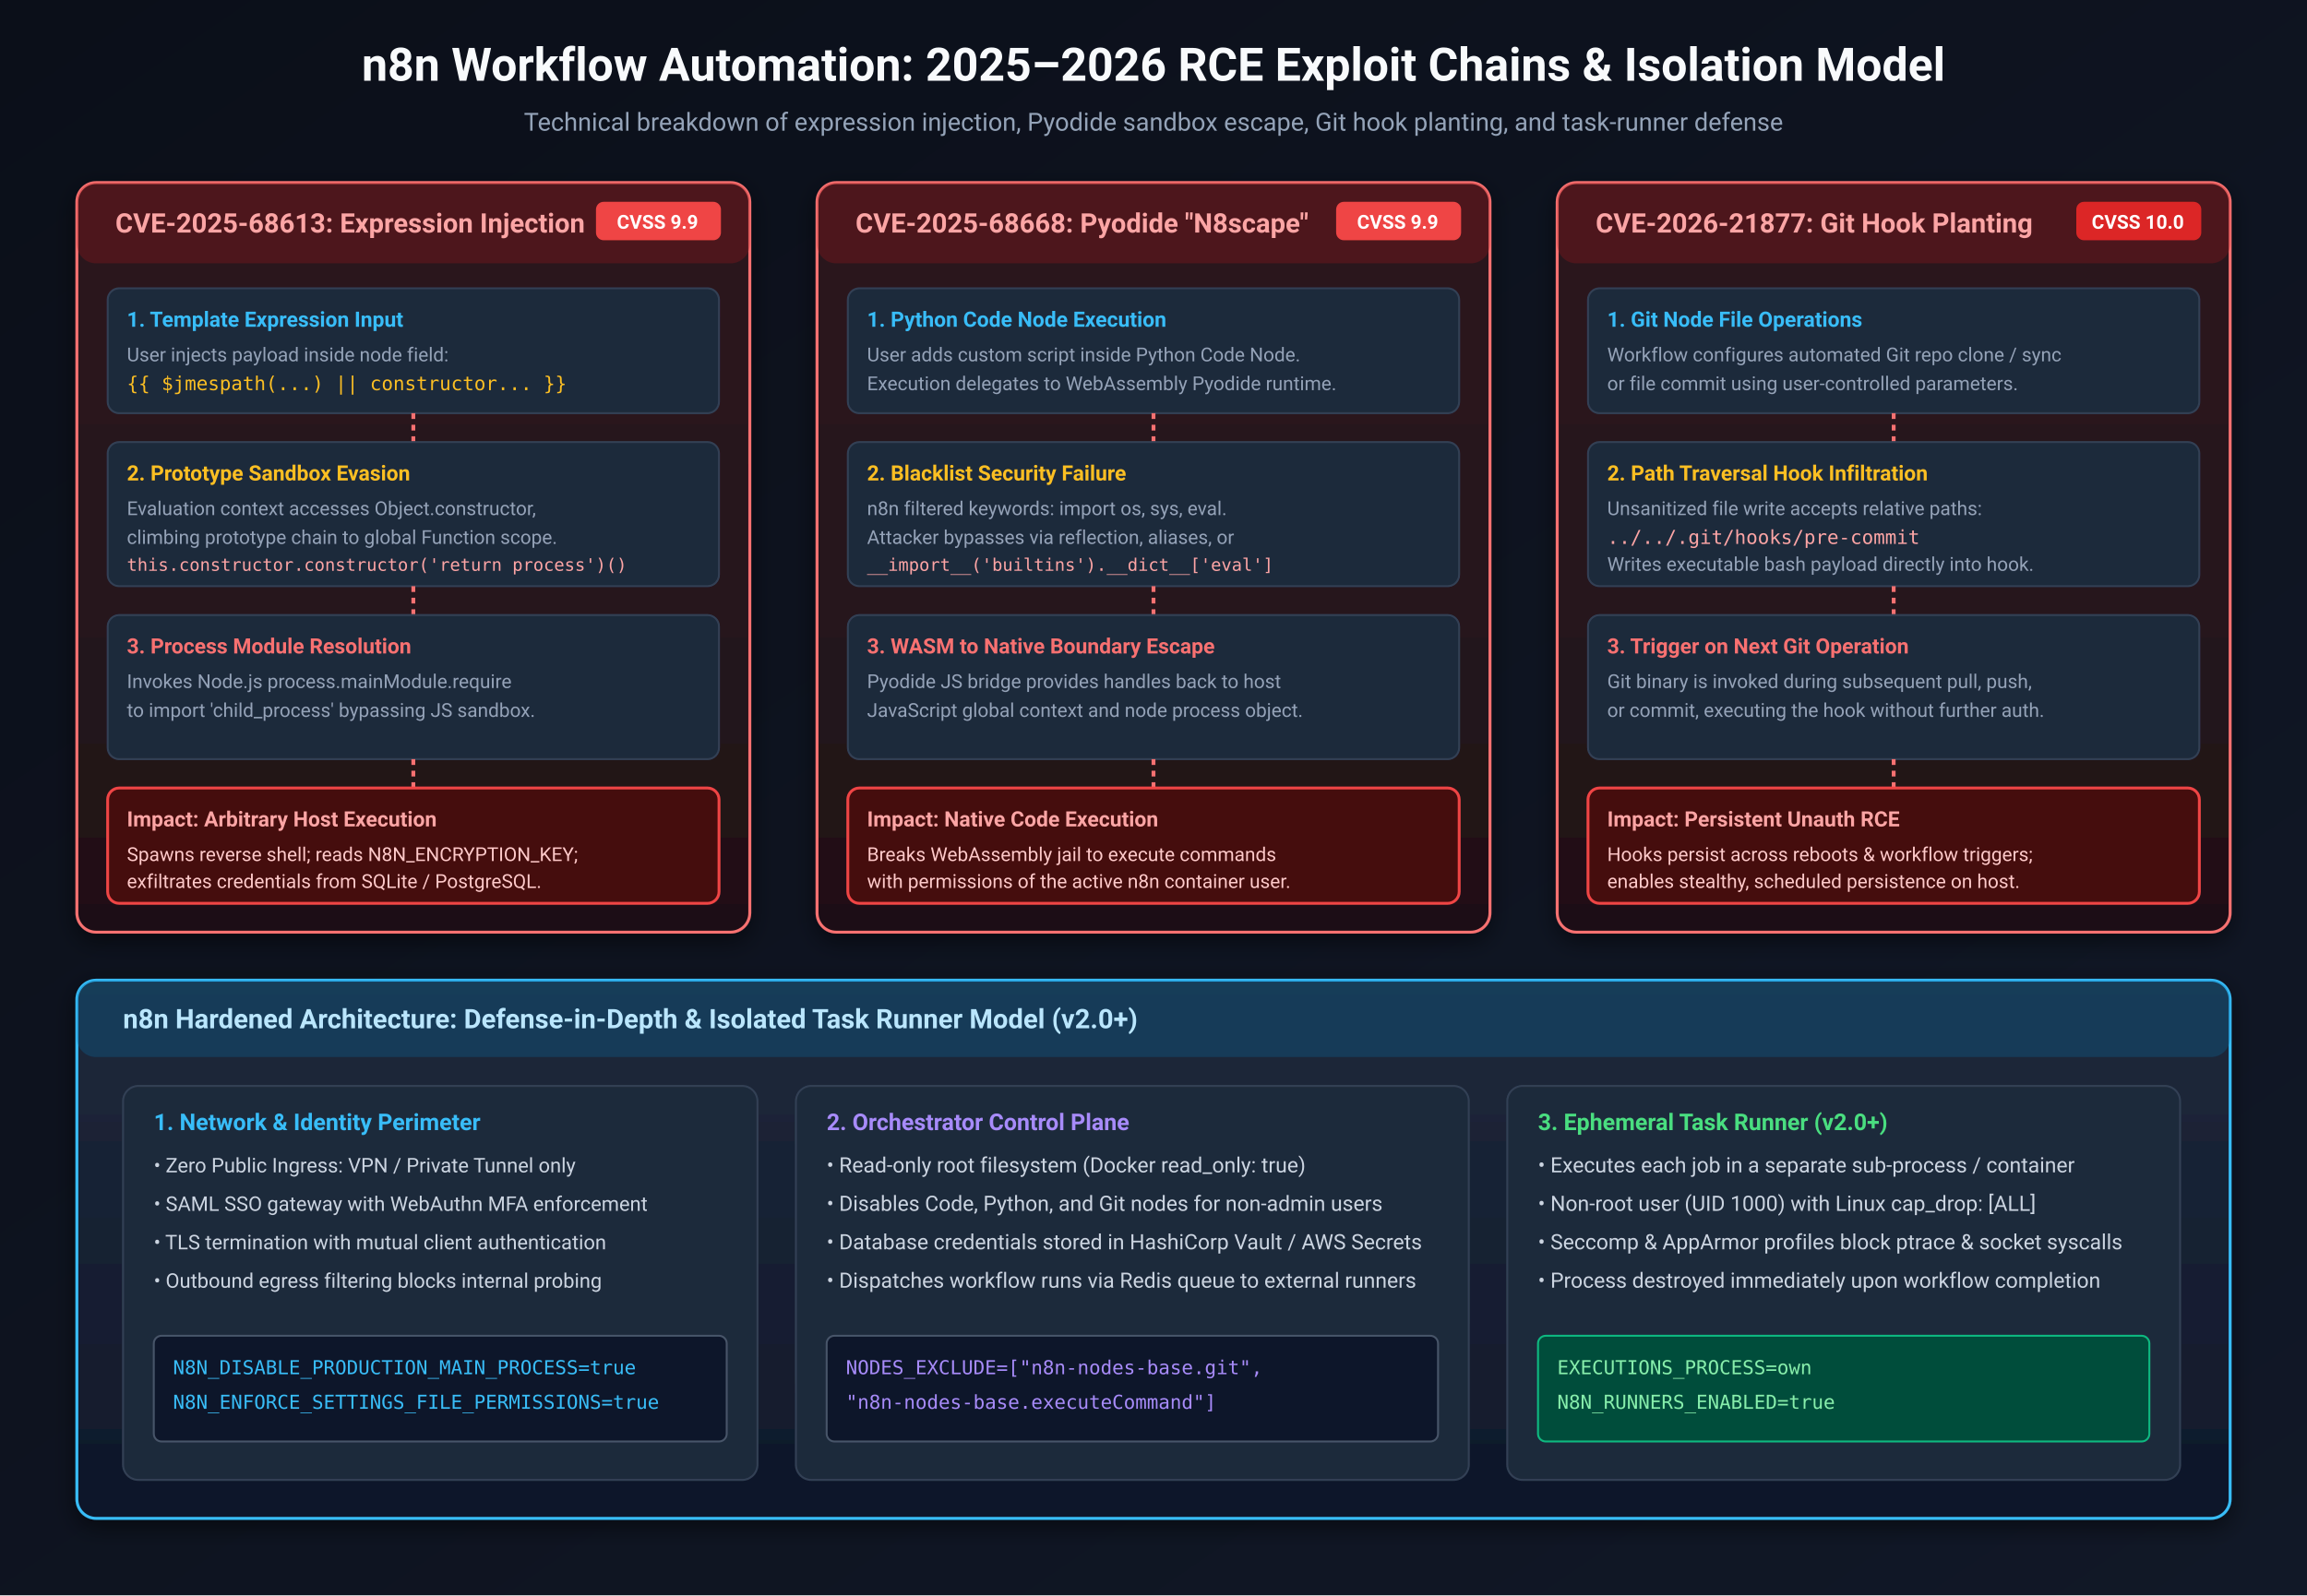
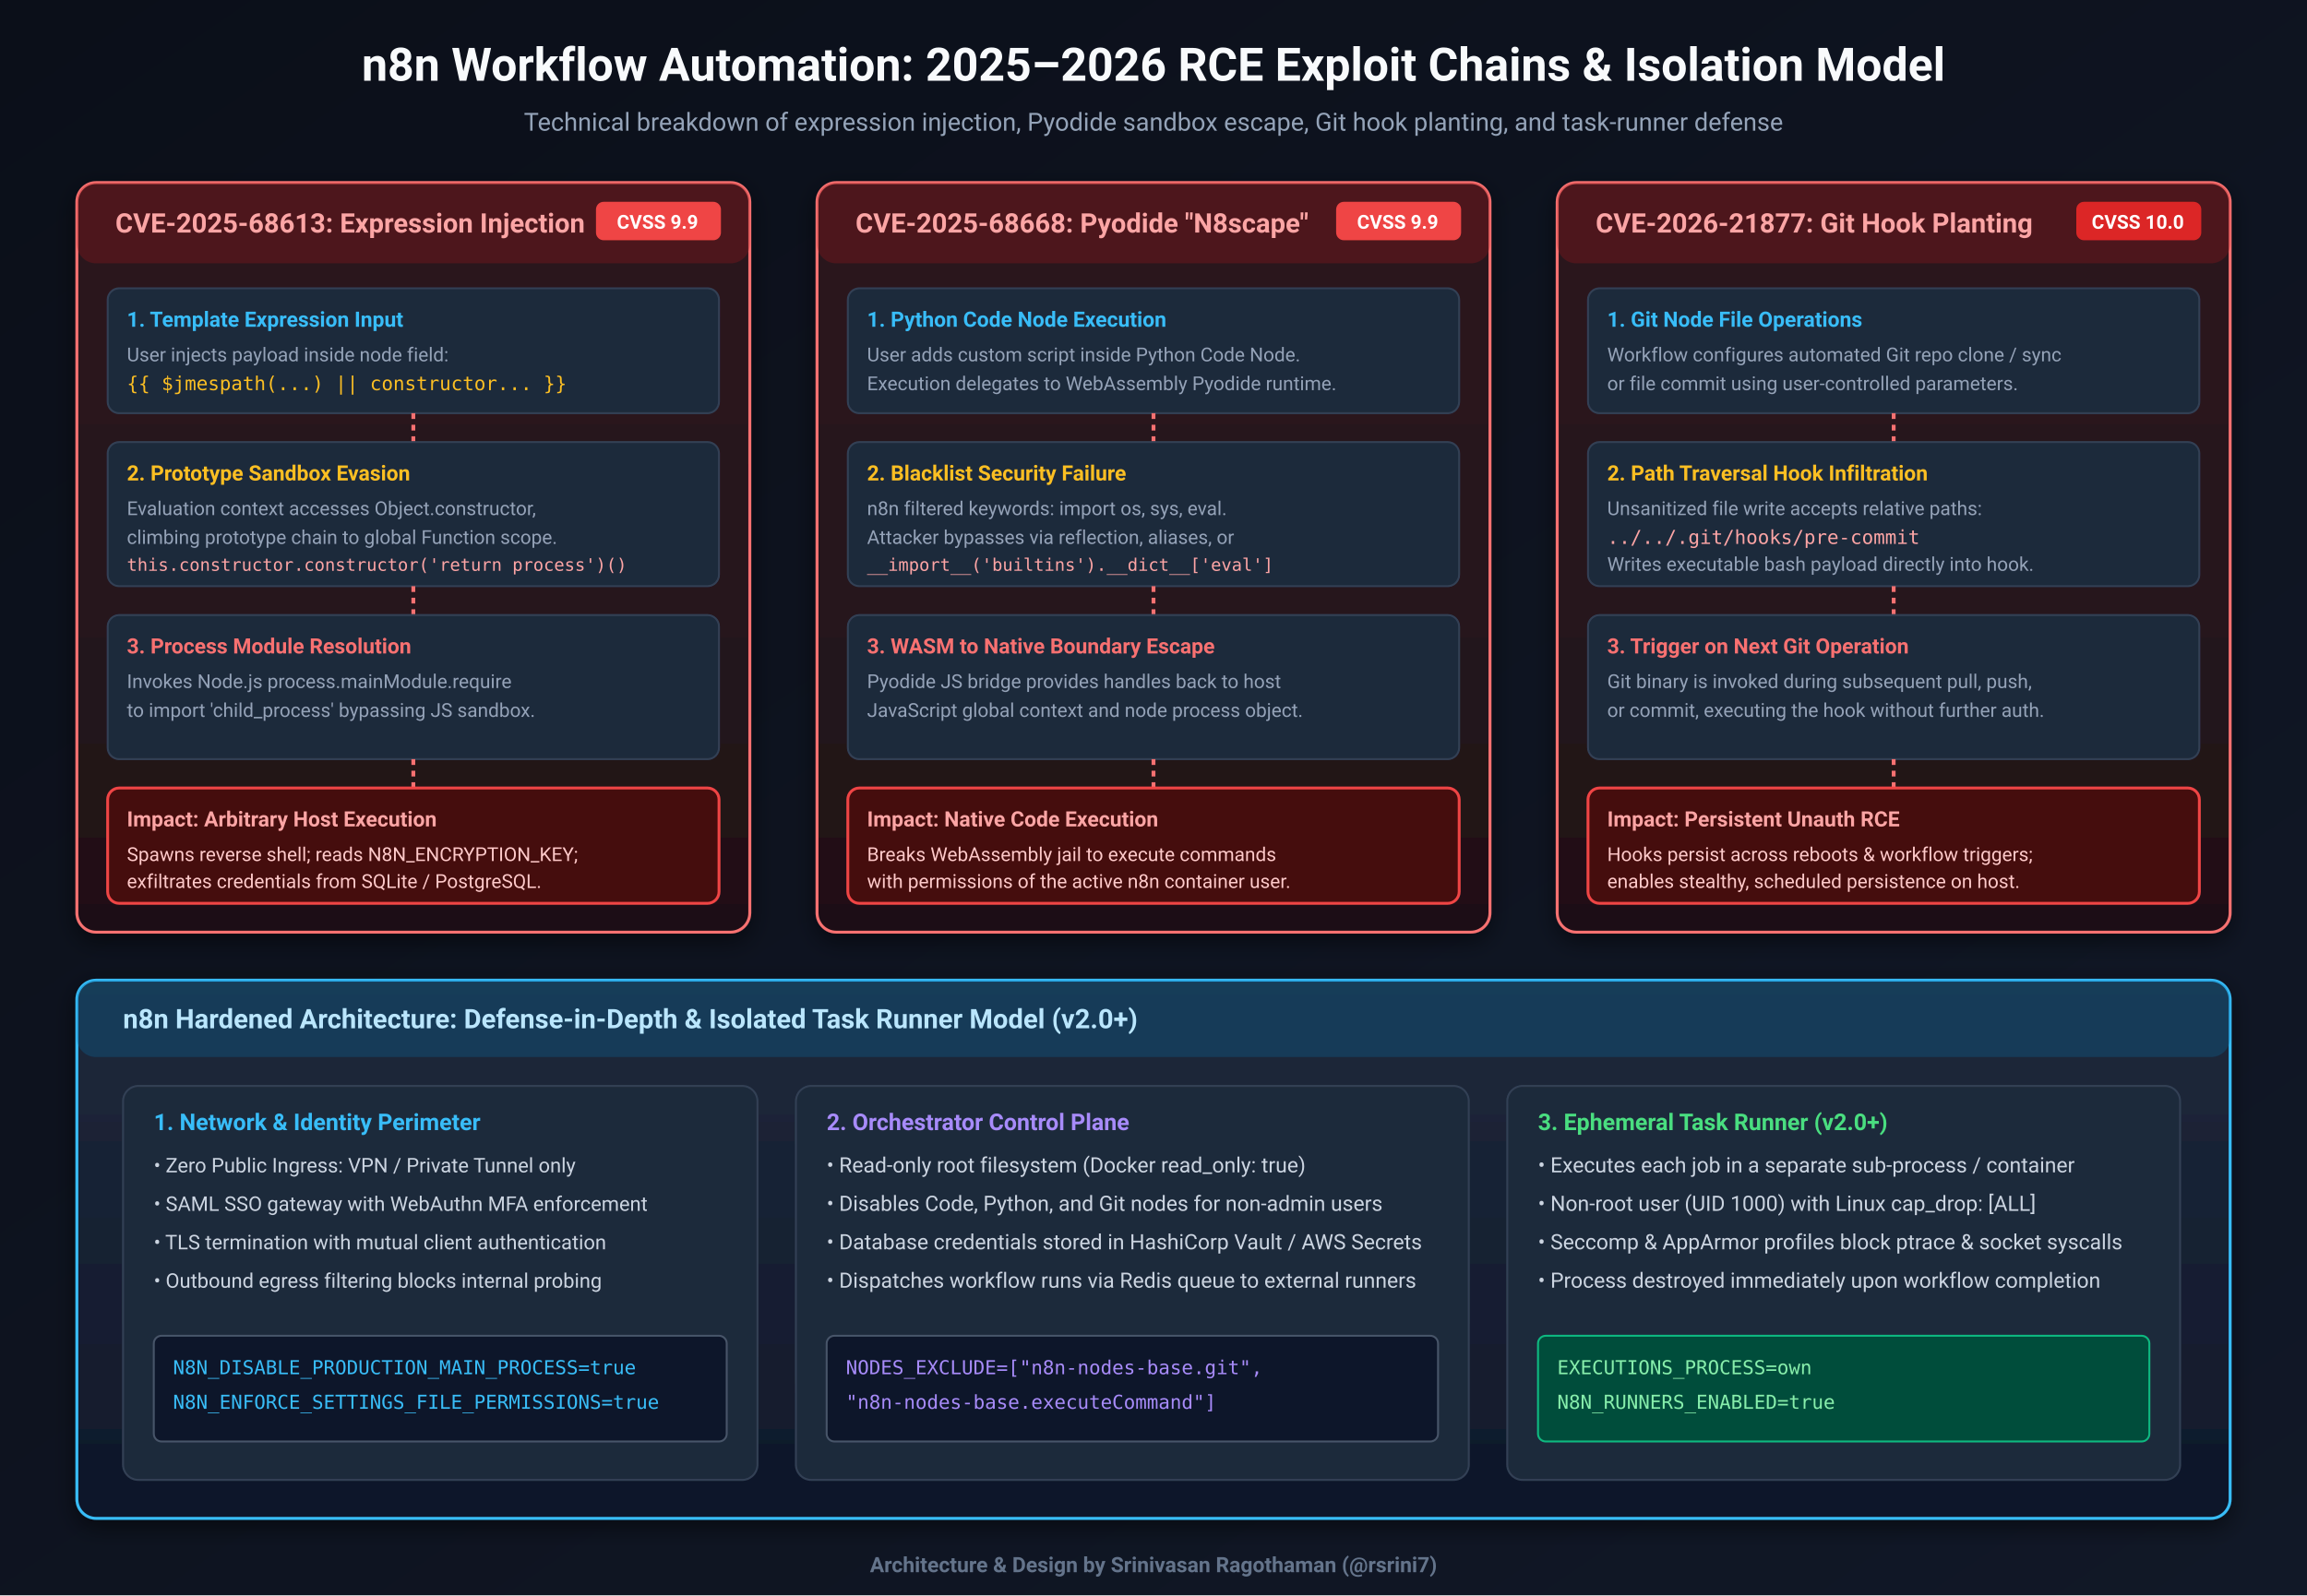
<svg xmlns="http://www.w3.org/2000/svg" viewBox="0 0 1200 830" width="100%" height="100%">
  <defs>
    <linearGradient id="bgGrad" x1="0%" y1="0%" x2="100%" y2="100%">
      <stop offset="0%" stop-color="#0b0f19" />
      <stop offset="100%" stop-color="#111827" />
    </linearGradient>
    <linearGradient id="cardGrad" x1="0%" y1="0%" x2="0%" y2="100%">
      <stop offset="0%" stop-color="#1e293b" />
      <stop offset="100%" stop-color="#0f172a" />
    </linearGradient>
    <linearGradient id="redCard" x1="0%" y1="0%" x2="0%" y2="100%">
      <stop offset="0%" stop-color="#2d151e" />
      <stop offset="100%" stop-color="#1f1118" />
    </linearGradient>
    <linearGradient id="greenCard" x1="0%" y1="0%" x2="0%" y2="100%">
      <stop offset="0%" stop-color="#064e3b" />
      <stop offset="100%" stop-color="#022c22" />
    </linearGradient>
    <filter id="shadow" x="-5%" y="-5%" width="110%" height="110%">
      <feDropShadow dx="0" dy="4" stdDeviation="6" flood-color="#000000" flood-opacity="0.5" />
    </filter>
  </defs>
  <rect width="1200" height="830" fill="url(#bgGrad)" />
  <text x="600" y="42" text-anchor="middle" font-family="-apple-system, BlinkMacSystemFont, 'Segoe UI', Roboto, sans-serif" font-size="24" font-weight="700" fill="#f8fafc">n8n Workflow Automation: 2025–2026 RCE Exploit Chains &amp; Isolation Model</text>
  <text x="600" y="68" text-anchor="middle" font-family="-apple-system, BlinkMacSystemFont, 'Segoe UI', Roboto, sans-serif" font-size="13" fill="#94a3b8">Technical breakdown of expression injection, Pyodide sandbox escape, Git hook planting, and task-runner defense</text>
  <g transform="translate(40, 95)" filter="url(#shadow)">
    <rect width="350" height="390" rx="10" fill="url(#redCard)" stroke="#f87171" stroke-width="1.5" />
    <rect x="0" y="0" width="350" height="42" rx="10" fill="#991b1b" fill-opacity="0.3" />
    <text x="20" y="26" font-family="-apple-system, BlinkMacSystemFont, 'Segoe UI', Roboto, sans-serif" font-size="14" font-weight="700" fill="#fca5a5">CVE-2025-68613: Expression Injection</text>
    <rect x="270" y="10" width="65" height="20" rx="4" fill="#ef4444" />
    <text x="302" y="24" text-anchor="middle" font-family="-apple-system, BlinkMacSystemFont, 'Segoe UI', Roboto, sans-serif" font-size="10" font-weight="700" fill="#ffffff">CVSS 9.9</text>
    <rect x="16" y="55" width="318" height="65" rx="6" fill="#1e293b" stroke="#334155" stroke-width="1" />
    <text x="26" y="75" font-family="-apple-system, BlinkMacSystemFont, 'Segoe UI', Roboto, sans-serif" font-size="11" font-weight="700" fill="#38bdf8">1. Template Expression Input</text>
    <text x="26" y="93" font-family="-apple-system, BlinkMacSystemFont, 'Segoe UI', Roboto, sans-serif" font-size="10" fill="#94a3b8">User injects payload inside node field:</text>
    <text x="26" y="108" font-family="monospace" font-size="10" fill="#fbbf24">{{ $jmespath(...) || constructor... }}</text>
    <path d="M 175 120 L 175 135" stroke="#f87171" stroke-width="2" stroke-dasharray="3,3" />
    <rect x="16" y="135" width="318" height="75" rx="6" fill="#1e293b" stroke="#334155" stroke-width="1" />
    <text x="26" y="155" font-family="-apple-system, BlinkMacSystemFont, 'Segoe UI', Roboto, sans-serif" font-size="11" font-weight="700" fill="#fbbf24">2. Prototype Sandbox Evasion</text>
    <text x="26" y="173" font-family="-apple-system, BlinkMacSystemFont, 'Segoe UI', Roboto, sans-serif" font-size="10" fill="#94a3b8">Evaluation context accesses Object.constructor,</text>
    <text x="26" y="188" font-family="-apple-system, BlinkMacSystemFont, 'Segoe UI', Roboto, sans-serif" font-size="10" fill="#94a3b8">climbing prototype chain to global Function scope.</text>
    <text x="26" y="202" font-family="monospace" font-size="9" fill="#fca5a5">this.constructor.constructor('return process')()</text>
    <path d="M 175 210 L 175 225" stroke="#f87171" stroke-width="2" stroke-dasharray="3,3" />
    <rect x="16" y="225" width="318" height="75" rx="6" fill="#1e293b" stroke="#334155" stroke-width="1" />
    <text x="26" y="245" font-family="-apple-system, BlinkMacSystemFont, 'Segoe UI', Roboto, sans-serif" font-size="11" font-weight="700" fill="#f87171">3. Process Module Resolution</text>
    <text x="26" y="263" font-family="-apple-system, BlinkMacSystemFont, 'Segoe UI', Roboto, sans-serif" font-size="10" fill="#94a3b8">Invokes Node.js process.mainModule.require</text>
    <text x="26" y="278" font-family="-apple-system, BlinkMacSystemFont, 'Segoe UI', Roboto, sans-serif" font-size="10" fill="#94a3b8">to import 'child_process' bypassing JS sandbox.</text>
    <path d="M 175 300 L 175 315" stroke="#f87171" stroke-width="2" stroke-dasharray="3,3" />
    <rect x="16" y="315" width="318" height="60" rx="6" fill="#450a0a" stroke="#ef4444" stroke-width="1.5" />
    <text x="26" y="335" font-family="-apple-system, BlinkMacSystemFont, 'Segoe UI', Roboto, sans-serif" font-size="11" font-weight="700" fill="#fca5a5">Impact: Arbitrary Host Execution</text>
    <text x="26" y="353" font-family="-apple-system, BlinkMacSystemFont, 'Segoe UI', Roboto, sans-serif" font-size="10" fill="#fecaca">Spawns reverse shell; reads N8N_ENCRYPTION_KEY;</text>
    <text x="26" y="367" font-family="-apple-system, BlinkMacSystemFont, 'Segoe UI', Roboto, sans-serif" font-size="10" fill="#fecaca">exfiltrates credentials from SQLite / PostgreSQL.</text>
  </g>
  <g transform="translate(425, 95)" filter="url(#shadow)">
    <rect width="350" height="390" rx="10" fill="url(#redCard)" stroke="#f87171" stroke-width="1.5" />
    <rect x="0" y="0" width="350" height="42" rx="10" fill="#991b1b" fill-opacity="0.3" />
    <text x="20" y="26" font-family="-apple-system, BlinkMacSystemFont, 'Segoe UI', Roboto, sans-serif" font-size="14" font-weight="700" fill="#fca5a5">CVE-2025-68668: Pyodide "N8scape"</text>
    <rect x="270" y="10" width="65" height="20" rx="4" fill="#ef4444" />
    <text x="302" y="24" text-anchor="middle" font-family="-apple-system, BlinkMacSystemFont, 'Segoe UI', Roboto, sans-serif" font-size="10" font-weight="700" fill="#ffffff">CVSS 9.9</text>
    <rect x="16" y="55" width="318" height="65" rx="6" fill="#1e293b" stroke="#334155" stroke-width="1" />
    <text x="26" y="75" font-family="-apple-system, BlinkMacSystemFont, 'Segoe UI', Roboto, sans-serif" font-size="11" font-weight="700" fill="#38bdf8">1. Python Code Node Execution</text>
    <text x="26" y="93" font-family="-apple-system, BlinkMacSystemFont, 'Segoe UI', Roboto, sans-serif" font-size="10" fill="#94a3b8">User adds custom script inside Python Code Node.</text>
    <text x="26" y="108" font-family="-apple-system, BlinkMacSystemFont, 'Segoe UI', Roboto, sans-serif" font-size="10" fill="#94a3b8">Execution delegates to WebAssembly Pyodide runtime.</text>
    <path d="M 175 120 L 175 135" stroke="#f87171" stroke-width="2" stroke-dasharray="3,3" />
    <rect x="16" y="135" width="318" height="75" rx="6" fill="#1e293b" stroke="#334155" stroke-width="1" />
    <text x="26" y="155" font-family="-apple-system, BlinkMacSystemFont, 'Segoe UI', Roboto, sans-serif" font-size="11" font-weight="700" fill="#fbbf24">2. Blacklist Security Failure</text>
    <text x="26" y="173" font-family="-apple-system, BlinkMacSystemFont, 'Segoe UI', Roboto, sans-serif" font-size="10" fill="#94a3b8">n8n filtered keywords: import os, sys, eval.</text>
    <text x="26" y="188" font-family="-apple-system, BlinkMacSystemFont, 'Segoe UI', Roboto, sans-serif" font-size="10" fill="#94a3b8">Attacker bypasses via reflection, aliases, or</text>
    <text x="26" y="202" font-family="monospace" font-size="9" fill="#fca5a5">__import__('builtins').__dict__['eval']</text>
    <path d="M 175 210 L 175 225" stroke="#f87171" stroke-width="2" stroke-dasharray="3,3" />
    <rect x="16" y="225" width="318" height="75" rx="6" fill="#1e293b" stroke="#334155" stroke-width="1" />
    <text x="26" y="245" font-family="-apple-system, BlinkMacSystemFont, 'Segoe UI', Roboto, sans-serif" font-size="11" font-weight="700" fill="#f87171">3. WASM to Native Boundary Escape</text>
    <text x="26" y="263" font-family="-apple-system, BlinkMacSystemFont, 'Segoe UI', Roboto, sans-serif" font-size="10" fill="#94a3b8">Pyodide JS bridge provides handles back to host</text>
    <text x="26" y="278" font-family="-apple-system, BlinkMacSystemFont, 'Segoe UI', Roboto, sans-serif" font-size="10" fill="#94a3b8">JavaScript global context and node process object.</text>
    <path d="M 175 300 L 175 315" stroke="#f87171" stroke-width="2" stroke-dasharray="3,3" />
    <rect x="16" y="315" width="318" height="60" rx="6" fill="#450a0a" stroke="#ef4444" stroke-width="1.5" />
    <text x="26" y="335" font-family="-apple-system, BlinkMacSystemFont, 'Segoe UI', Roboto, sans-serif" font-size="11" font-weight="700" fill="#fca5a5">Impact: Native Code Execution</text>
    <text x="26" y="353" font-family="-apple-system, BlinkMacSystemFont, 'Segoe UI', Roboto, sans-serif" font-size="10" fill="#fecaca">Breaks WebAssembly jail to execute commands</text>
    <text x="26" y="367" font-family="-apple-system, BlinkMacSystemFont, 'Segoe UI', Roboto, sans-serif" font-size="10" fill="#fecaca">with permissions of the active n8n container user.</text>
  </g>
  <g transform="translate(810, 95)" filter="url(#shadow)">
    <rect width="350" height="390" rx="10" fill="url(#redCard)" stroke="#f87171" stroke-width="1.5" />
    <rect x="0" y="0" width="350" height="42" rx="10" fill="#991b1b" fill-opacity="0.3" />
    <text x="20" y="26" font-family="-apple-system, BlinkMacSystemFont, 'Segoe UI', Roboto, sans-serif" font-size="14" font-weight="700" fill="#fca5a5">CVE-2026-21877: Git Hook Planting</text>
    <rect x="270" y="10" width="65" height="20" rx="4" fill="#dc2626" />
    <text x="302" y="24" text-anchor="middle" font-family="-apple-system, BlinkMacSystemFont, 'Segoe UI', Roboto, sans-serif" font-size="10" font-weight="700" fill="#ffffff">CVSS 10.0</text>
    <rect x="16" y="55" width="318" height="65" rx="6" fill="#1e293b" stroke="#334155" stroke-width="1" />
    <text x="26" y="75" font-family="-apple-system, BlinkMacSystemFont, 'Segoe UI', Roboto, sans-serif" font-size="11" font-weight="700" fill="#38bdf8">1. Git Node File Operations</text>
    <text x="26" y="93" font-family="-apple-system, BlinkMacSystemFont, 'Segoe UI', Roboto, sans-serif" font-size="10" fill="#94a3b8">Workflow configures automated Git repo clone / sync</text>
    <text x="26" y="108" font-family="-apple-system, BlinkMacSystemFont, 'Segoe UI', Roboto, sans-serif" font-size="10" fill="#94a3b8">or file commit using user-controlled parameters.</text>
    <path d="M 175 120 L 175 135" stroke="#f87171" stroke-width="2" stroke-dasharray="3,3" />
    <rect x="16" y="135" width="318" height="75" rx="6" fill="#1e293b" stroke="#334155" stroke-width="1" />
    <text x="26" y="155" font-family="-apple-system, BlinkMacSystemFont, 'Segoe UI', Roboto, sans-serif" font-size="11" font-weight="700" fill="#fbbf24">2. Path Traversal Hook Infiltration</text>
    <text x="26" y="173" font-family="-apple-system, BlinkMacSystemFont, 'Segoe UI', Roboto, sans-serif" font-size="10" fill="#94a3b8">Unsanitized file write accepts relative paths:</text>
    <text x="26" y="188" font-family="monospace" font-size="10" fill="#fca5a5">../../.git/hooks/pre-commit</text>
    <text x="26" y="202" font-family="-apple-system, BlinkMacSystemFont, 'Segoe UI', Roboto, sans-serif" font-size="10" fill="#94a3b8">Writes executable bash payload directly into hook.</text>
    <path d="M 175 210 L 175 225" stroke="#f87171" stroke-width="2" stroke-dasharray="3,3" />
    <rect x="16" y="225" width="318" height="75" rx="6" fill="#1e293b" stroke="#334155" stroke-width="1" />
    <text x="26" y="245" font-family="-apple-system, BlinkMacSystemFont, 'Segoe UI', Roboto, sans-serif" font-size="11" font-weight="700" fill="#f87171">3. Trigger on Next Git Operation</text>
    <text x="26" y="263" font-family="-apple-system, BlinkMacSystemFont, 'Segoe UI', Roboto, sans-serif" font-size="10" fill="#94a3b8">Git binary is invoked during subsequent pull, push,</text>
    <text x="26" y="278" font-family="-apple-system, BlinkMacSystemFont, 'Segoe UI', Roboto, sans-serif" font-size="10" fill="#94a3b8">or commit, executing the hook without further auth.</text>
    <path d="M 175 300 L 175 315" stroke="#f87171" stroke-width="2" stroke-dasharray="3,3" />
    <rect x="16" y="315" width="318" height="60" rx="6" fill="#450a0a" stroke="#ef4444" stroke-width="1.5" />
    <text x="26" y="335" font-family="-apple-system, BlinkMacSystemFont, 'Segoe UI', Roboto, sans-serif" font-size="11" font-weight="700" fill="#fca5a5">Impact: Persistent Unauth RCE</text>
    <text x="26" y="353" font-family="-apple-system, BlinkMacSystemFont, 'Segoe UI', Roboto, sans-serif" font-size="10" fill="#fecaca">Hooks persist across reboots &amp; workflow triggers;</text>
    <text x="26" y="367" font-family="-apple-system, BlinkMacSystemFont, 'Segoe UI', Roboto, sans-serif" font-size="10" fill="#fecaca">enables stealthy, scheduled persistence on host.</text>
  </g>
  <g transform="translate(40, 510)" filter="url(#shadow)">
    <rect width="1120" height="280" rx="10" fill="url(#cardGrad)" stroke="#38bdf8" stroke-width="1.5" />
    <rect x="0" y="0" width="1120" height="40" rx="10" fill="#0369a1" fill-opacity="0.3" />
    <text x="24" y="25" font-family="-apple-system, BlinkMacSystemFont, 'Segoe UI', Roboto, sans-serif" font-size="14" font-weight="700" fill="#bae6fd">n8n Hardened Architecture: Defense-in-Depth &amp; Isolated Task Runner Model (v2.0+)</text>
    <rect x="24" y="55" width="330" height="205" rx="8" fill="#1e293b" stroke="#334155" stroke-width="1" />
    <text x="40" y="78" font-family="-apple-system, BlinkMacSystemFont, 'Segoe UI', Roboto, sans-serif" font-size="12" font-weight="700" fill="#38bdf8">1. Network &amp; Identity Perimeter</text>
    <text x="40" y="100" font-family="-apple-system, BlinkMacSystemFont, 'Segoe UI', Roboto, sans-serif" font-size="10.5" fill="#cbd5e1">• Zero Public Ingress: VPN / Private Tunnel only</text>
    <text x="40" y="120" font-family="-apple-system, BlinkMacSystemFont, 'Segoe UI', Roboto, sans-serif" font-size="10.5" fill="#cbd5e1">• SAML SSO gateway with WebAuthn MFA enforcement</text>
    <text x="40" y="140" font-family="-apple-system, BlinkMacSystemFont, 'Segoe UI', Roboto, sans-serif" font-size="10.5" fill="#cbd5e1">• TLS termination with mutual client authentication</text>
    <text x="40" y="160" font-family="-apple-system, BlinkMacSystemFont, 'Segoe UI', Roboto, sans-serif" font-size="10.5" fill="#cbd5e1">• Outbound egress filtering blocks internal probing</text>
    <rect x="40" y="185" width="298" height="55" rx="4" fill="#0f172a" stroke="#475569" stroke-width="1" />
    <text x="50" y="205" font-family="monospace" font-size="10" fill="#38bdf8">N8N_DISABLE_PRODUCTION_MAIN_PROCESS=true</text>
    <text x="50" y="223" font-family="monospace" font-size="10" fill="#38bdf8">N8N_ENFORCE_SETTINGS_FILE_PERMISSIONS=true</text>
    <rect x="374" y="55" width="350" height="205" rx="8" fill="#1e293b" stroke="#334155" stroke-width="1" />
    <text x="390" y="78" font-family="-apple-system, BlinkMacSystemFont, 'Segoe UI', Roboto, sans-serif" font-size="12" font-weight="700" fill="#a78bfa">2. Orchestrator Control Plane</text>
    <text x="390" y="100" font-family="-apple-system, BlinkMacSystemFont, 'Segoe UI', Roboto, sans-serif" font-size="11" fill="#cbd5e1">• Read-only root filesystem (Docker read_only: true)</text>
    <text x="390" y="120" font-family="-apple-system, BlinkMacSystemFont, 'Segoe UI', Roboto, sans-serif" font-size="11" fill="#cbd5e1">• Disables Code, Python, and Git nodes for non-admin users</text>
    <text x="390" y="140" font-family="-apple-system, BlinkMacSystemFont, 'Segoe UI', Roboto, sans-serif" font-size="11" fill="#cbd5e1">• Database credentials stored in HashiCorp Vault / AWS Secrets</text>
    <text x="390" y="160" font-family="-apple-system, BlinkMacSystemFont, 'Segoe UI', Roboto, sans-serif" font-size="11" fill="#cbd5e1">• Dispatches workflow runs via Redis queue to external runners</text>
    <rect x="390" y="185" width="318" height="55" rx="4" fill="#0f172a" stroke="#475569" stroke-width="1" />
    <text x="400" y="205" font-family="monospace" font-size="10" fill="#a78bfa">NODES_EXCLUDE=["n8n-nodes-base.git",</text>
    <text x="400" y="223" font-family="monospace" font-size="10" fill="#a78bfa">               "n8n-nodes-base.executeCommand"]</text>
    <rect x="744" y="55" width="350" height="205" rx="8" fill="#1e293b" stroke="#334155" stroke-width="1" />
    <text x="760" y="78" font-family="-apple-system, BlinkMacSystemFont, 'Segoe UI', Roboto, sans-serif" font-size="12" font-weight="700" fill="#4ade80">3. Ephemeral Task Runner (v2.0+)</text>
    <text x="760" y="100" font-family="-apple-system, BlinkMacSystemFont, 'Segoe UI', Roboto, sans-serif" font-size="11" fill="#cbd5e1">• Executes each job in a separate sub-process / container</text>
    <text x="760" y="120" font-family="-apple-system, BlinkMacSystemFont, 'Segoe UI', Roboto, sans-serif" font-size="11" fill="#cbd5e1">• Non-root user (UID 1000) with Linux cap_drop: [ALL]</text>
    <text x="760" y="140" font-family="-apple-system, BlinkMacSystemFont, 'Segoe UI', Roboto, sans-serif" font-size="11" fill="#cbd5e1">• Seccomp &amp; AppArmor profiles block ptrace &amp; socket syscalls</text>
    <text x="760" y="160" font-family="-apple-system, BlinkMacSystemFont, 'Segoe UI', Roboto, sans-serif" font-size="11" fill="#cbd5e1">• Process destroyed immediately upon workflow completion</text>
    <rect x="760" y="185" width="318" height="55" rx="4" fill="#064e3b" stroke="#10b981" stroke-width="1" />
    <text x="770" y="205" font-family="monospace" font-size="10" fill="#86efac">EXECUTIONS_PROCESS=own</text>
    <text x="770" y="223" font-family="monospace" font-size="10" fill="#86efac">N8N_RUNNERS_ENABLED=true</text>
  </g>
+   <text x="600" y="818" font-family="-apple-system, BlinkMacSystemFont, 'Segoe UI', Roboto, sans-serif" font-size="11" font-weight="600" fill="#64748b" text-anchor="middle">Architecture &amp; Design by Srinivasan Ragothaman (@rsrini7)</text>
</svg>
